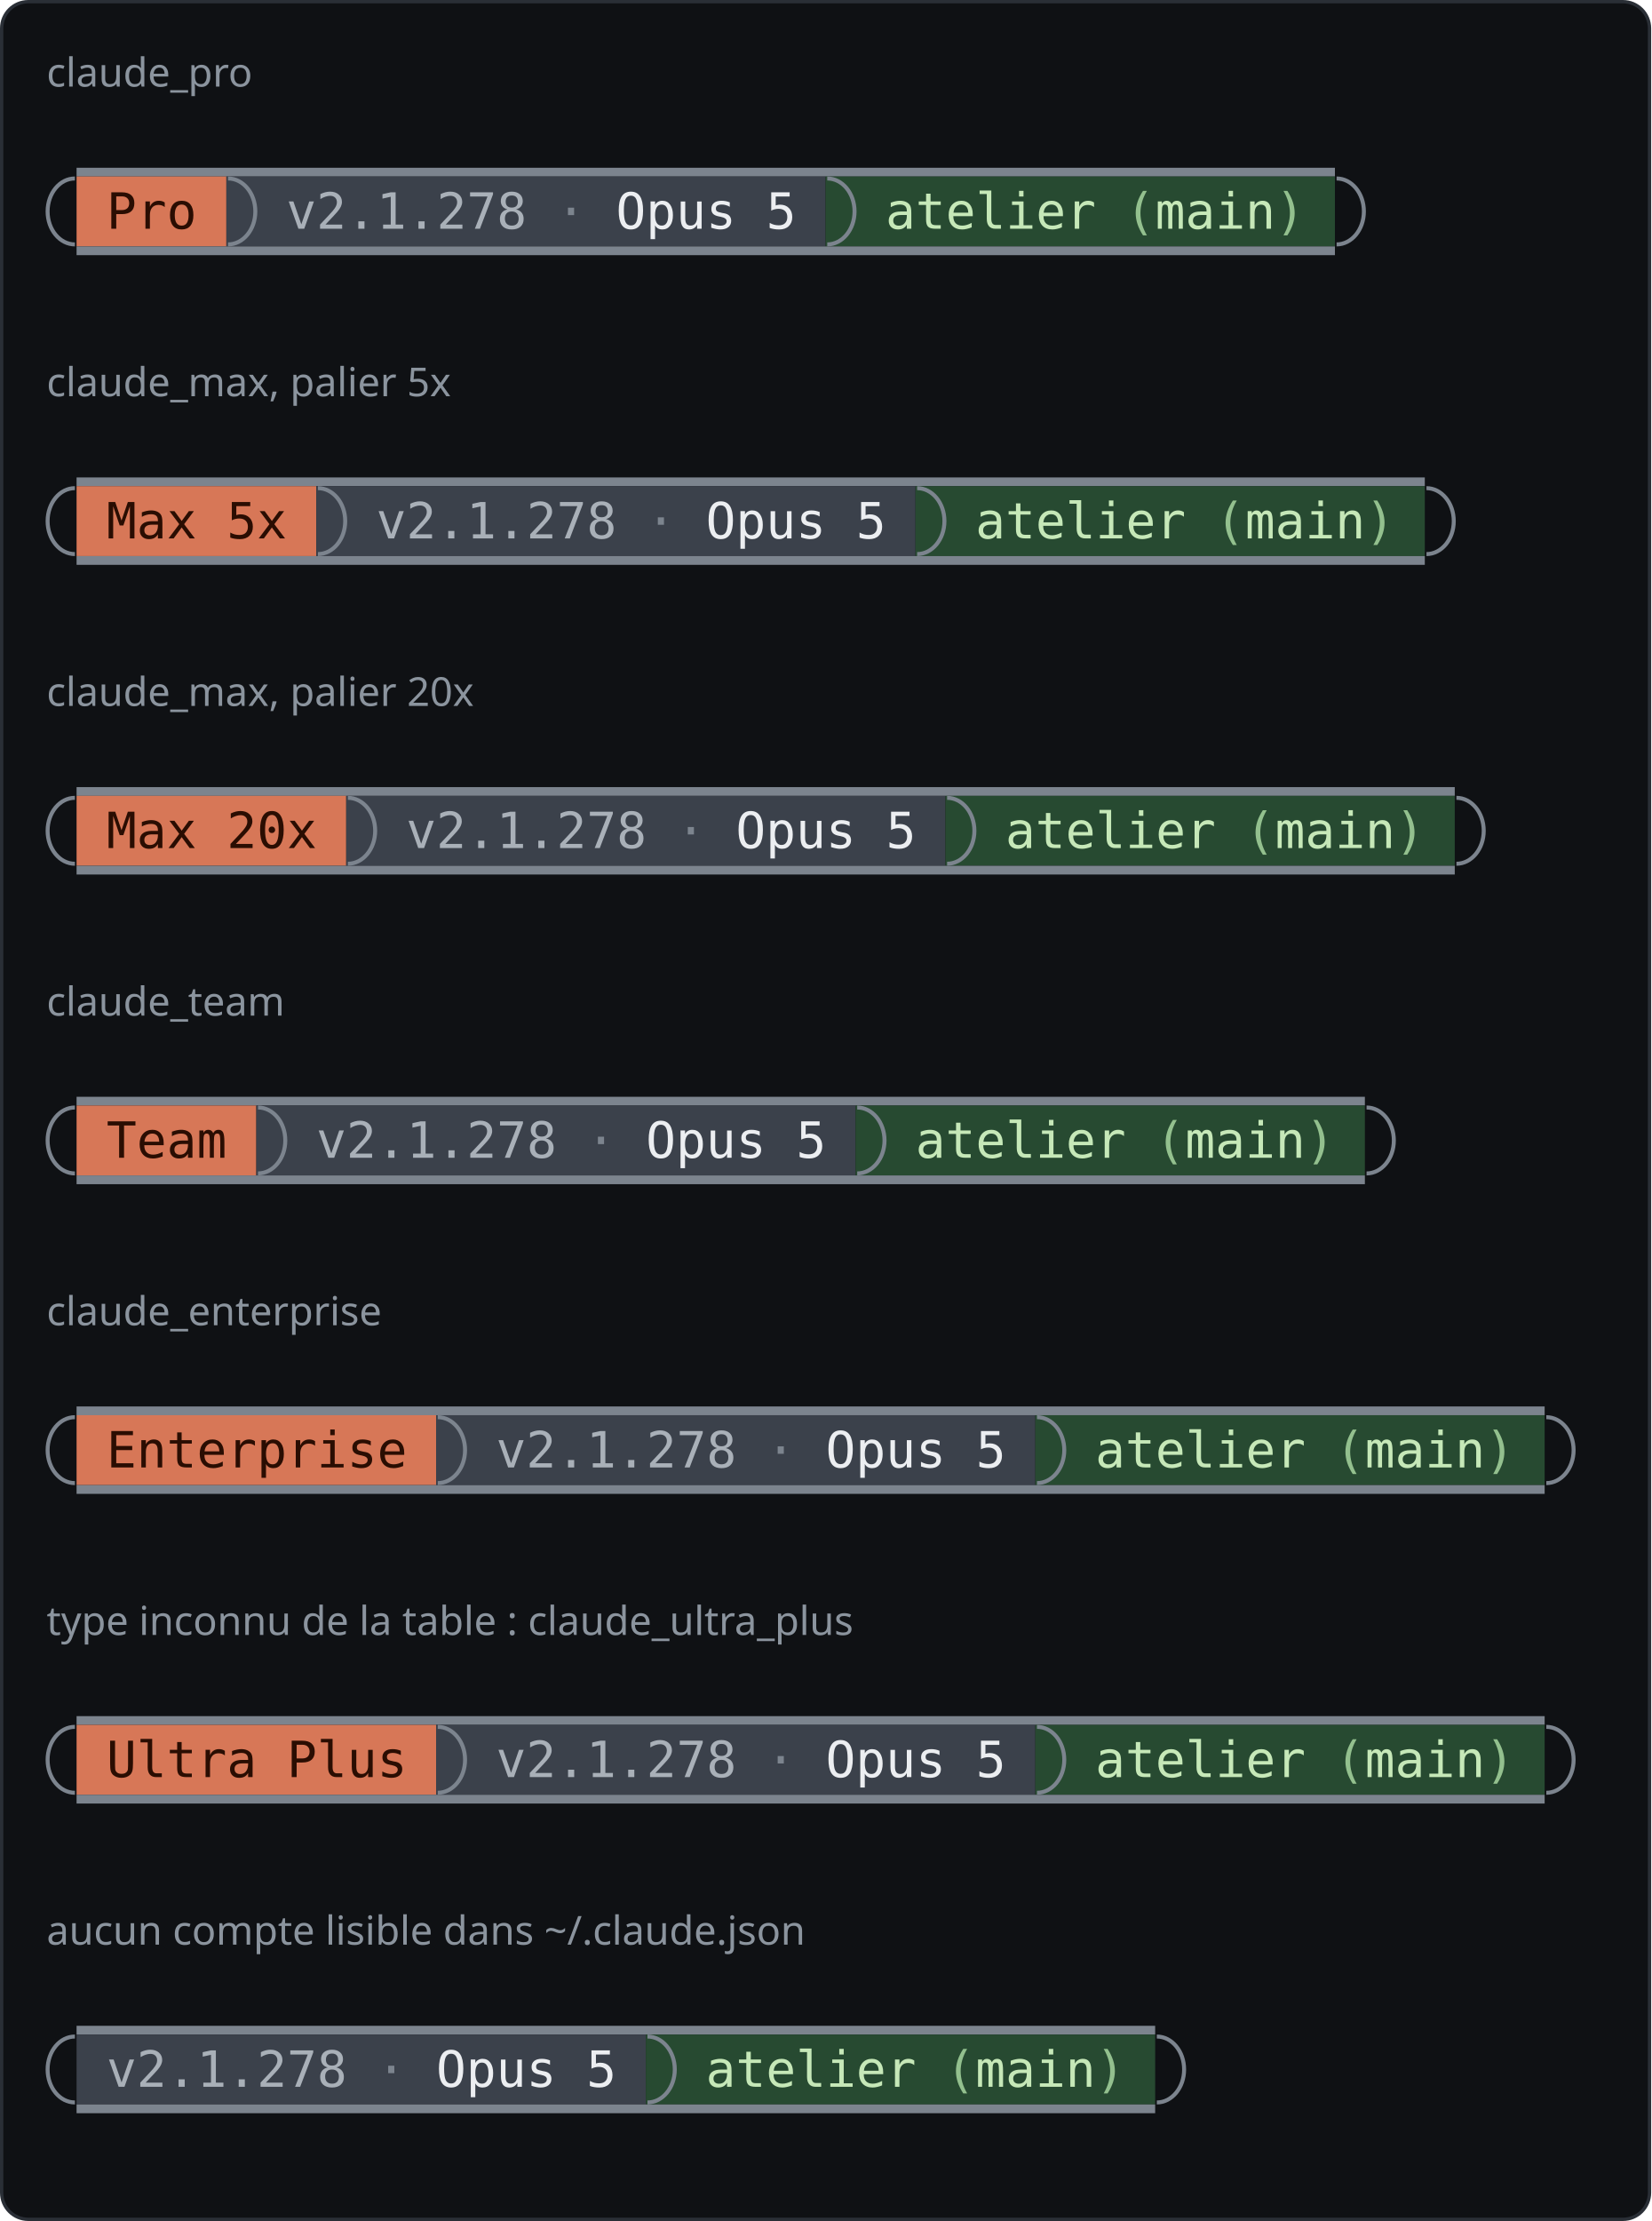
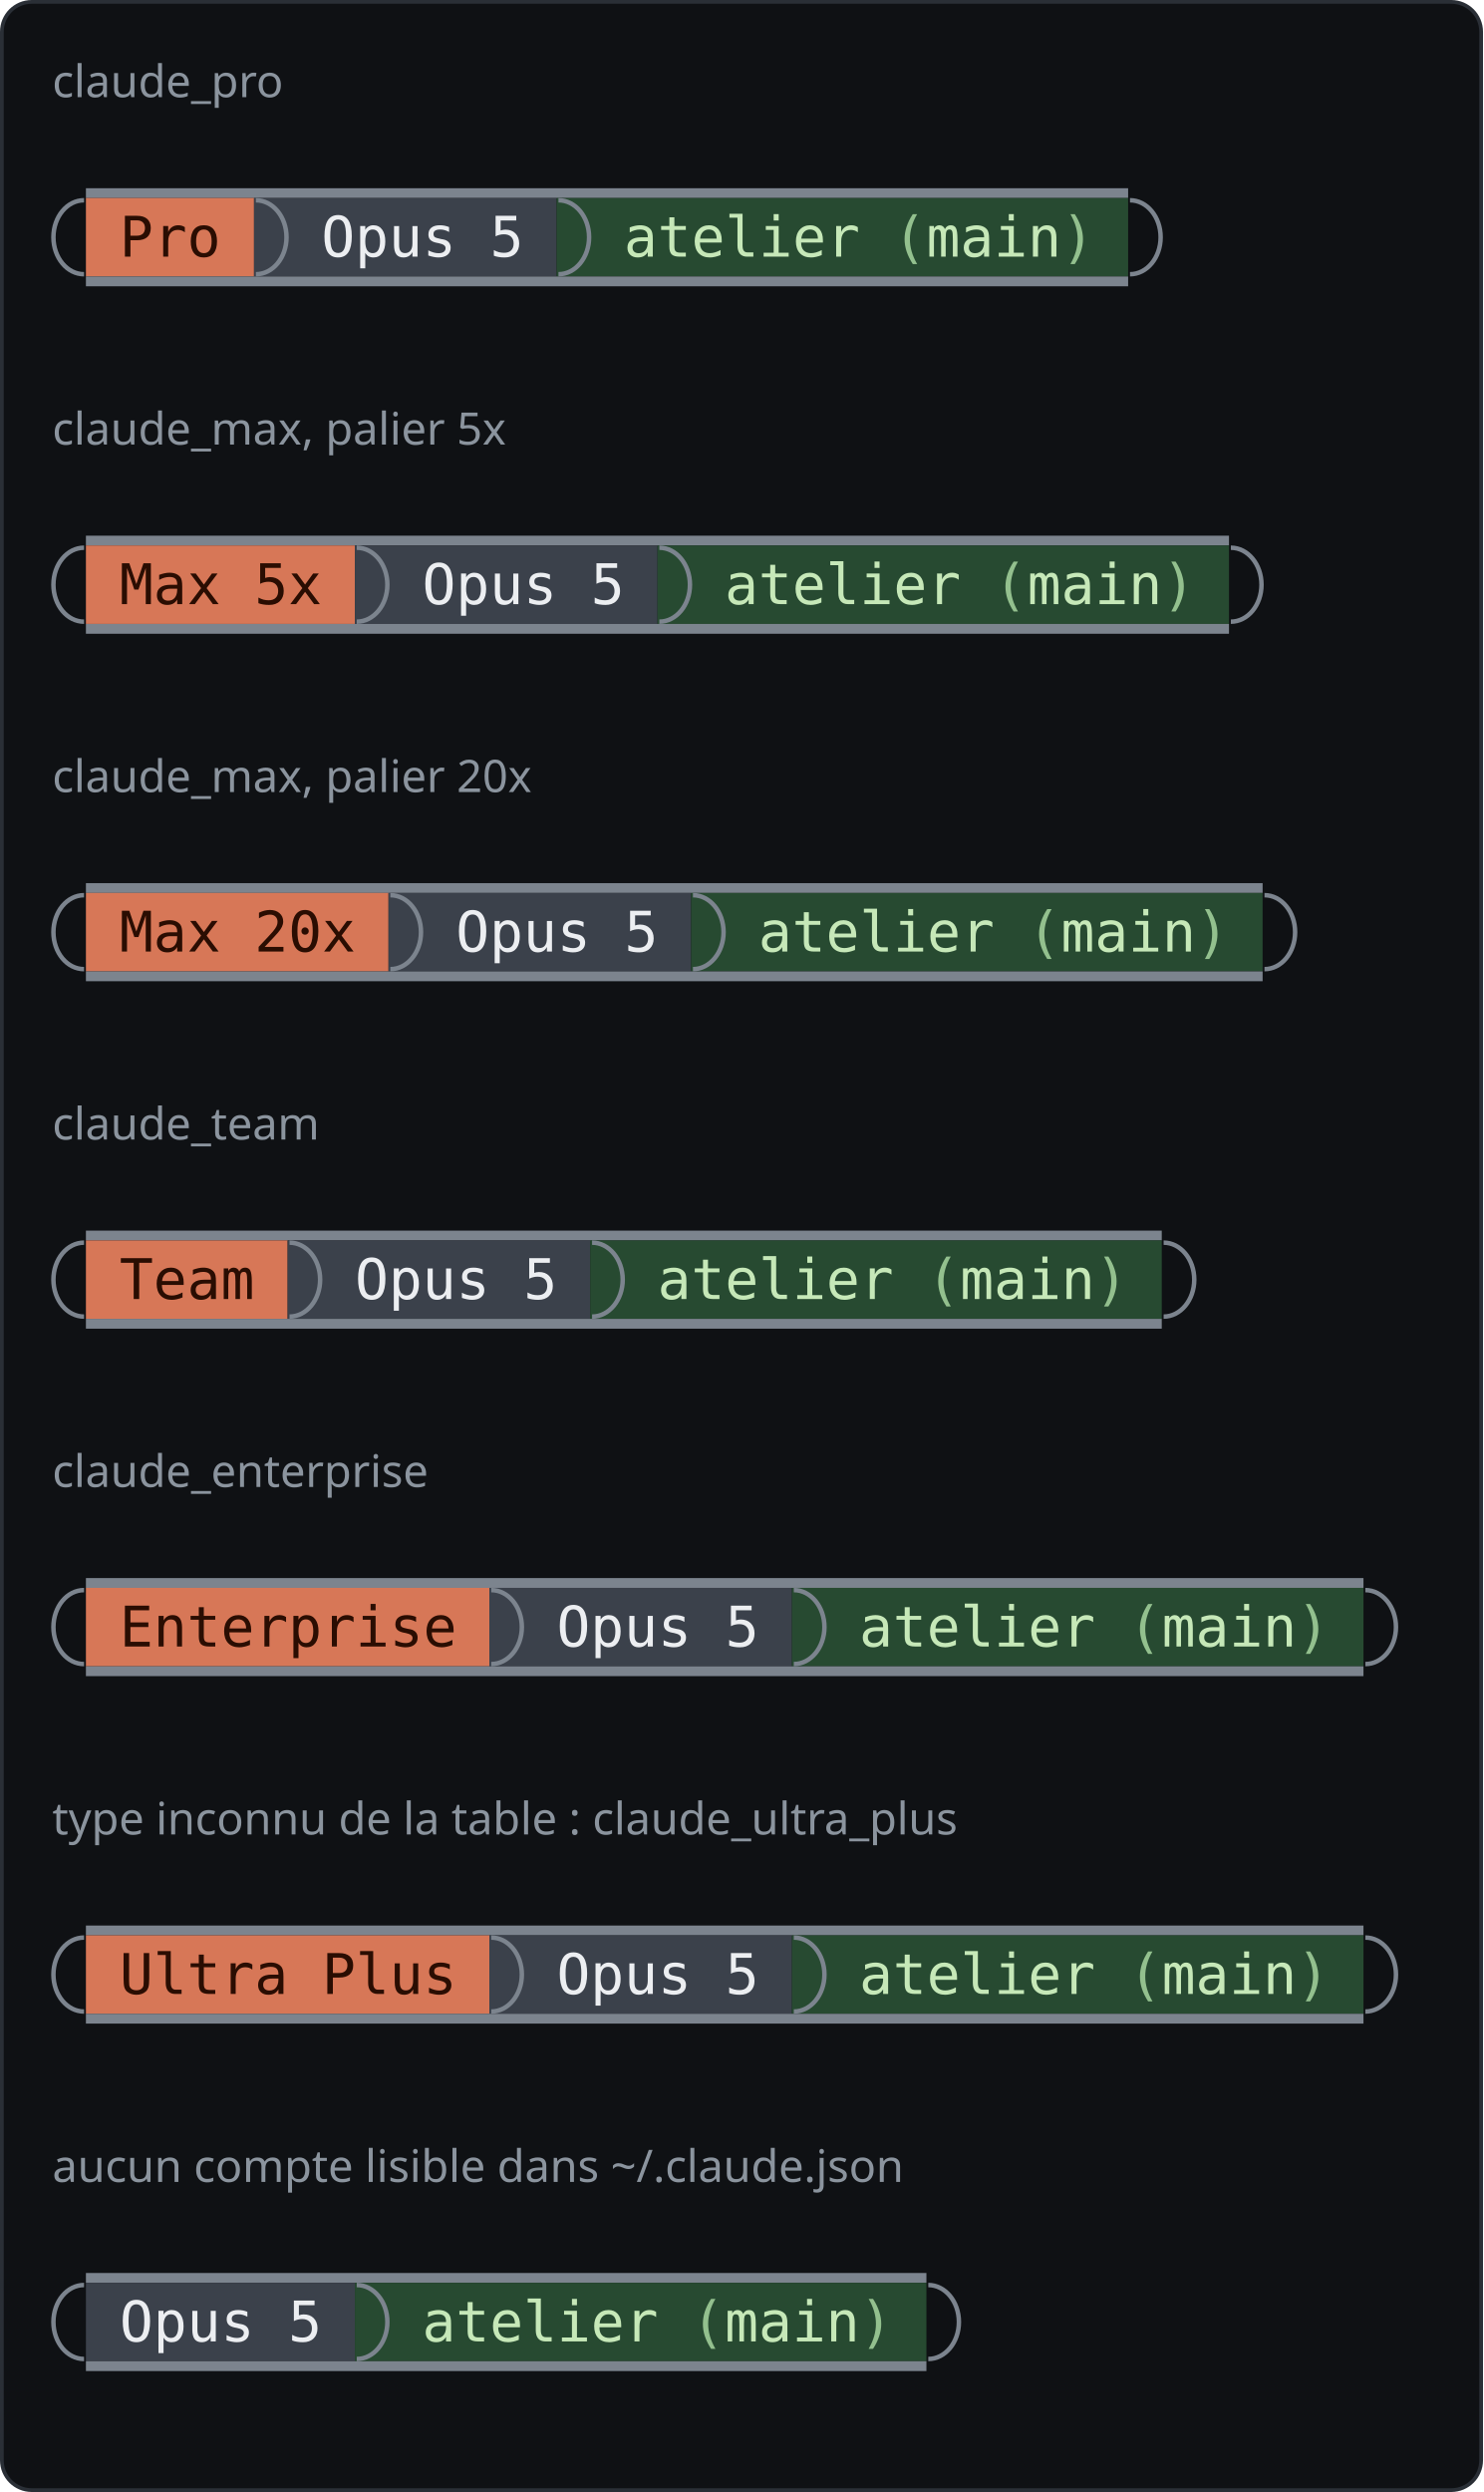
- <svg xmlns="http://www.w3.org/2000/svg" width="496" height="667" viewBox="0 0 496 667" role="img" aria-labelledby="titre">
+ <svg xmlns="http://www.w3.org/2000/svg" width="397" height="667" viewBox="0 0 397 667" role="img" aria-labelledby="titre">
  <style>text{font-family:'Cascadia Mono','Consolas','DejaVu Sans Mono',monospace;font-size:15px;dominant-baseline:central;white-space:pre}.l{font-family:'Segoe UI',system-ui,sans-serif;font-size:12px;fill:#8b949e;dominant-baseline:auto}</style>
-   <rect x="0.5" y="0.5" width="495" height="666" rx="8" fill="#0f1114" stroke="#2a2f36" />
+   <rect x="0.5" y="0.5" width="396" height="666" rx="8" fill="#0f1114" stroke="#2a2f36" />
  <text class="l" x="14" y="26">claude_pro</text>
-   <rect x="23" y="50.38" width="378" height="2.63" fill="rgb(124,132,142)" />
+   <rect x="23" y="50.38" width="279" height="2.63" fill="rgb(124,132,142)" />
  <rect x="23" y="53" width="45" height="21" fill="rgb(215,119,87)" />
-   <rect x="68" y="53" width="180" height="21" fill="rgb(59,65,75)" />
-   <rect x="248" y="53" width="153" height="21" fill="rgb(39,74,49)" />
+   <rect x="68" y="53" width="81" height="21" fill="rgb(59,65,75)" />
+   <rect x="149" y="53" width="153" height="21" fill="rgb(39,74,49)" />
  <path d="M 22.5,53.6 A 8.2,9.9 0 0 0 22.5,73.4" fill="none" stroke="rgb(124,132,142)" stroke-width="1.2" />
  <path d="M 68.5,53.6 A 8.2,9.9 0 0 1 68.5,73.4" fill="none" stroke="rgb(124,132,142)" stroke-width="1.2" />
-   <path d="M 248.5,53.6 A 8.2,9.9 0 0 1 248.5,73.4" fill="none" stroke="rgb(124,132,142)" stroke-width="1.2" />
-   <path d="M 401.5,53.6 A 8.2,9.9 0 0 1 401.5,73.4" fill="none" stroke="rgb(124,132,142)" stroke-width="1.2" />
+   <path d="M 149.5,53.6 A 8.2,9.9 0 0 1 149.5,73.4" fill="none" stroke="rgb(124,132,142)" stroke-width="1.2" />
+   <path d="M 302.5,53.6 A 8.2,9.9 0 0 1 302.5,73.4" fill="none" stroke="rgb(124,132,142)" stroke-width="1.2" />
  <text x="32" y="63.5" textLength="36" lengthAdjust="spacingAndGlyphs" fill="rgb(42,13,2)" xml:space="preserve">Pro </text>
-   <text x="86" y="63.5" textLength="72" lengthAdjust="spacingAndGlyphs" fill="rgb(169,176,184)" xml:space="preserve">v2.1.278</text>
-   <text x="158" y="63.5" textLength="27" lengthAdjust="spacingAndGlyphs" fill="rgb(124,132,142)" xml:space="preserve"> · </text>
-   <text x="185" y="63.5" textLength="63" lengthAdjust="spacingAndGlyphs" fill="rgb(236,238,241)" xml:space="preserve">Opus 5 </text>
-   <text x="266" y="63.5" textLength="63" lengthAdjust="spacingAndGlyphs" fill="rgb(198,232,184)" xml:space="preserve">atelier</text>
-   <text x="329" y="63.5" textLength="18" lengthAdjust="spacingAndGlyphs" fill="rgb(147,192,142)" xml:space="preserve"> (</text>
-   <text x="347" y="63.5" textLength="36" lengthAdjust="spacingAndGlyphs" fill="rgb(198,232,184)" xml:space="preserve">main</text>
-   <text x="383" y="63.5" textLength="18" lengthAdjust="spacingAndGlyphs" fill="rgb(147,192,142)" xml:space="preserve">) </text>
-   <rect x="23" y="74" width="378" height="2.63" fill="rgb(124,132,142)" />
+   <text x="86" y="63.5" textLength="63" lengthAdjust="spacingAndGlyphs" fill="rgb(236,238,241)" xml:space="preserve">Opus 5 </text>
+   <text x="167" y="63.5" textLength="63" lengthAdjust="spacingAndGlyphs" fill="rgb(198,232,184)" xml:space="preserve">atelier</text>
+   <text x="230" y="63.5" textLength="18" lengthAdjust="spacingAndGlyphs" fill="rgb(147,192,142)" xml:space="preserve"> (</text>
+   <text x="248" y="63.5" textLength="36" lengthAdjust="spacingAndGlyphs" fill="rgb(198,232,184)" xml:space="preserve">main</text>
+   <text x="284" y="63.5" textLength="18" lengthAdjust="spacingAndGlyphs" fill="rgb(147,192,142)" xml:space="preserve">) </text>
+   <rect x="23" y="74" width="279" height="2.63" fill="rgb(124,132,142)" />
  <text class="l" x="14" y="119">claude_max, palier 5x</text>
-   <rect x="23" y="143.38" width="405" height="2.63" fill="rgb(124,132,142)" />
+   <rect x="23" y="143.38" width="306" height="2.63" fill="rgb(124,132,142)" />
  <rect x="23" y="146" width="72" height="21" fill="rgb(215,119,87)" />
-   <rect x="95" y="146" width="180" height="21" fill="rgb(59,65,75)" />
-   <rect x="275" y="146" width="153" height="21" fill="rgb(39,74,49)" />
+   <rect x="95" y="146" width="81" height="21" fill="rgb(59,65,75)" />
+   <rect x="176" y="146" width="153" height="21" fill="rgb(39,74,49)" />
  <path d="M 22.5,146.6 A 8.2,9.9 0 0 0 22.5,166.4" fill="none" stroke="rgb(124,132,142)" stroke-width="1.2" />
  <path d="M 95.5,146.6 A 8.2,9.9 0 0 1 95.5,166.4" fill="none" stroke="rgb(124,132,142)" stroke-width="1.2" />
-   <path d="M 275.5,146.6 A 8.2,9.9 0 0 1 275.5,166.4" fill="none" stroke="rgb(124,132,142)" stroke-width="1.2" />
-   <path d="M 428.5,146.6 A 8.2,9.9 0 0 1 428.5,166.4" fill="none" stroke="rgb(124,132,142)" stroke-width="1.2" />
+   <path d="M 176.5,146.6 A 8.2,9.9 0 0 1 176.5,166.4" fill="none" stroke="rgb(124,132,142)" stroke-width="1.2" />
+   <path d="M 329.5,146.6 A 8.2,9.9 0 0 1 329.5,166.4" fill="none" stroke="rgb(124,132,142)" stroke-width="1.2" />
  <text x="32" y="156.5" textLength="63" lengthAdjust="spacingAndGlyphs" fill="rgb(42,13,2)" xml:space="preserve">Max 5x </text>
-   <text x="113" y="156.5" textLength="72" lengthAdjust="spacingAndGlyphs" fill="rgb(169,176,184)" xml:space="preserve">v2.1.278</text>
-   <text x="185" y="156.5" textLength="27" lengthAdjust="spacingAndGlyphs" fill="rgb(124,132,142)" xml:space="preserve"> · </text>
-   <text x="212" y="156.5" textLength="63" lengthAdjust="spacingAndGlyphs" fill="rgb(236,238,241)" xml:space="preserve">Opus 5 </text>
-   <text x="293" y="156.5" textLength="63" lengthAdjust="spacingAndGlyphs" fill="rgb(198,232,184)" xml:space="preserve">atelier</text>
-   <text x="356" y="156.5" textLength="18" lengthAdjust="spacingAndGlyphs" fill="rgb(147,192,142)" xml:space="preserve"> (</text>
-   <text x="374" y="156.5" textLength="36" lengthAdjust="spacingAndGlyphs" fill="rgb(198,232,184)" xml:space="preserve">main</text>
-   <text x="410" y="156.5" textLength="18" lengthAdjust="spacingAndGlyphs" fill="rgb(147,192,142)" xml:space="preserve">) </text>
-   <rect x="23" y="167" width="405" height="2.63" fill="rgb(124,132,142)" />
+   <text x="113" y="156.5" textLength="63" lengthAdjust="spacingAndGlyphs" fill="rgb(236,238,241)" xml:space="preserve">Opus 5 </text>
+   <text x="194" y="156.5" textLength="63" lengthAdjust="spacingAndGlyphs" fill="rgb(198,232,184)" xml:space="preserve">atelier</text>
+   <text x="257" y="156.5" textLength="18" lengthAdjust="spacingAndGlyphs" fill="rgb(147,192,142)" xml:space="preserve"> (</text>
+   <text x="275" y="156.5" textLength="36" lengthAdjust="spacingAndGlyphs" fill="rgb(198,232,184)" xml:space="preserve">main</text>
+   <text x="311" y="156.5" textLength="18" lengthAdjust="spacingAndGlyphs" fill="rgb(147,192,142)" xml:space="preserve">) </text>
+   <rect x="23" y="167" width="306" height="2.63" fill="rgb(124,132,142)" />
  <text class="l" x="14" y="212">claude_max, palier 20x</text>
-   <rect x="23" y="236.38" width="414" height="2.63" fill="rgb(124,132,142)" />
+   <rect x="23" y="236.38" width="315" height="2.63" fill="rgb(124,132,142)" />
  <rect x="23" y="239" width="81" height="21" fill="rgb(215,119,87)" />
-   <rect x="104" y="239" width="180" height="21" fill="rgb(59,65,75)" />
-   <rect x="284" y="239" width="153" height="21" fill="rgb(39,74,49)" />
+   <rect x="104" y="239" width="81" height="21" fill="rgb(59,65,75)" />
+   <rect x="185" y="239" width="153" height="21" fill="rgb(39,74,49)" />
  <path d="M 22.5,239.6 A 8.2,9.9 0 0 0 22.5,259.4" fill="none" stroke="rgb(124,132,142)" stroke-width="1.2" />
  <path d="M 104.5,239.6 A 8.2,9.9 0 0 1 104.5,259.4" fill="none" stroke="rgb(124,132,142)" stroke-width="1.2" />
-   <path d="M 284.5,239.6 A 8.2,9.9 0 0 1 284.5,259.4" fill="none" stroke="rgb(124,132,142)" stroke-width="1.2" />
-   <path d="M 437.5,239.6 A 8.2,9.9 0 0 1 437.5,259.4" fill="none" stroke="rgb(124,132,142)" stroke-width="1.2" />
+   <path d="M 185.5,239.6 A 8.2,9.9 0 0 1 185.5,259.4" fill="none" stroke="rgb(124,132,142)" stroke-width="1.2" />
+   <path d="M 338.5,239.6 A 8.2,9.9 0 0 1 338.5,259.4" fill="none" stroke="rgb(124,132,142)" stroke-width="1.2" />
  <text x="32" y="249.5" textLength="72" lengthAdjust="spacingAndGlyphs" fill="rgb(42,13,2)" xml:space="preserve">Max 20x </text>
-   <text x="122" y="249.5" textLength="72" lengthAdjust="spacingAndGlyphs" fill="rgb(169,176,184)" xml:space="preserve">v2.1.278</text>
-   <text x="194" y="249.5" textLength="27" lengthAdjust="spacingAndGlyphs" fill="rgb(124,132,142)" xml:space="preserve"> · </text>
-   <text x="221" y="249.5" textLength="63" lengthAdjust="spacingAndGlyphs" fill="rgb(236,238,241)" xml:space="preserve">Opus 5 </text>
-   <text x="302" y="249.5" textLength="63" lengthAdjust="spacingAndGlyphs" fill="rgb(198,232,184)" xml:space="preserve">atelier</text>
-   <text x="365" y="249.5" textLength="18" lengthAdjust="spacingAndGlyphs" fill="rgb(147,192,142)" xml:space="preserve"> (</text>
-   <text x="383" y="249.5" textLength="36" lengthAdjust="spacingAndGlyphs" fill="rgb(198,232,184)" xml:space="preserve">main</text>
-   <text x="419" y="249.5" textLength="18" lengthAdjust="spacingAndGlyphs" fill="rgb(147,192,142)" xml:space="preserve">) </text>
-   <rect x="23" y="260" width="414" height="2.63" fill="rgb(124,132,142)" />
+   <text x="122" y="249.5" textLength="63" lengthAdjust="spacingAndGlyphs" fill="rgb(236,238,241)" xml:space="preserve">Opus 5 </text>
+   <text x="203" y="249.5" textLength="63" lengthAdjust="spacingAndGlyphs" fill="rgb(198,232,184)" xml:space="preserve">atelier</text>
+   <text x="266" y="249.5" textLength="18" lengthAdjust="spacingAndGlyphs" fill="rgb(147,192,142)" xml:space="preserve"> (</text>
+   <text x="284" y="249.5" textLength="36" lengthAdjust="spacingAndGlyphs" fill="rgb(198,232,184)" xml:space="preserve">main</text>
+   <text x="320" y="249.5" textLength="18" lengthAdjust="spacingAndGlyphs" fill="rgb(147,192,142)" xml:space="preserve">) </text>
+   <rect x="23" y="260" width="315" height="2.63" fill="rgb(124,132,142)" />
  <text class="l" x="14" y="305">claude_team</text>
-   <rect x="23" y="329.38" width="387" height="2.63" fill="rgb(124,132,142)" />
+   <rect x="23" y="329.38" width="288" height="2.63" fill="rgb(124,132,142)" />
  <rect x="23" y="332" width="54" height="21" fill="rgb(215,119,87)" />
-   <rect x="77" y="332" width="180" height="21" fill="rgb(59,65,75)" />
-   <rect x="257" y="332" width="153" height="21" fill="rgb(39,74,49)" />
+   <rect x="77" y="332" width="81" height="21" fill="rgb(59,65,75)" />
+   <rect x="158" y="332" width="153" height="21" fill="rgb(39,74,49)" />
  <path d="M 22.5,332.6 A 8.2,9.9 0 0 0 22.5,352.4" fill="none" stroke="rgb(124,132,142)" stroke-width="1.2" />
  <path d="M 77.5,332.6 A 8.2,9.9 0 0 1 77.5,352.4" fill="none" stroke="rgb(124,132,142)" stroke-width="1.2" />
-   <path d="M 257.5,332.6 A 8.2,9.9 0 0 1 257.5,352.4" fill="none" stroke="rgb(124,132,142)" stroke-width="1.2" />
-   <path d="M 410.5,332.6 A 8.2,9.9 0 0 1 410.5,352.4" fill="none" stroke="rgb(124,132,142)" stroke-width="1.2" />
+   <path d="M 158.5,332.6 A 8.2,9.9 0 0 1 158.5,352.4" fill="none" stroke="rgb(124,132,142)" stroke-width="1.2" />
+   <path d="M 311.5,332.6 A 8.2,9.9 0 0 1 311.5,352.4" fill="none" stroke="rgb(124,132,142)" stroke-width="1.2" />
  <text x="32" y="342.5" textLength="45" lengthAdjust="spacingAndGlyphs" fill="rgb(42,13,2)" xml:space="preserve">Team </text>
-   <text x="95" y="342.5" textLength="72" lengthAdjust="spacingAndGlyphs" fill="rgb(169,176,184)" xml:space="preserve">v2.1.278</text>
-   <text x="167" y="342.5" textLength="27" lengthAdjust="spacingAndGlyphs" fill="rgb(124,132,142)" xml:space="preserve"> · </text>
-   <text x="194" y="342.5" textLength="63" lengthAdjust="spacingAndGlyphs" fill="rgb(236,238,241)" xml:space="preserve">Opus 5 </text>
-   <text x="275" y="342.5" textLength="63" lengthAdjust="spacingAndGlyphs" fill="rgb(198,232,184)" xml:space="preserve">atelier</text>
-   <text x="338" y="342.5" textLength="18" lengthAdjust="spacingAndGlyphs" fill="rgb(147,192,142)" xml:space="preserve"> (</text>
-   <text x="356" y="342.5" textLength="36" lengthAdjust="spacingAndGlyphs" fill="rgb(198,232,184)" xml:space="preserve">main</text>
-   <text x="392" y="342.5" textLength="18" lengthAdjust="spacingAndGlyphs" fill="rgb(147,192,142)" xml:space="preserve">) </text>
-   <rect x="23" y="353" width="387" height="2.63" fill="rgb(124,132,142)" />
+   <text x="95" y="342.5" textLength="63" lengthAdjust="spacingAndGlyphs" fill="rgb(236,238,241)" xml:space="preserve">Opus 5 </text>
+   <text x="176" y="342.5" textLength="63" lengthAdjust="spacingAndGlyphs" fill="rgb(198,232,184)" xml:space="preserve">atelier</text>
+   <text x="239" y="342.5" textLength="18" lengthAdjust="spacingAndGlyphs" fill="rgb(147,192,142)" xml:space="preserve"> (</text>
+   <text x="257" y="342.5" textLength="36" lengthAdjust="spacingAndGlyphs" fill="rgb(198,232,184)" xml:space="preserve">main</text>
+   <text x="293" y="342.5" textLength="18" lengthAdjust="spacingAndGlyphs" fill="rgb(147,192,142)" xml:space="preserve">) </text>
+   <rect x="23" y="353" width="288" height="2.63" fill="rgb(124,132,142)" />
  <text class="l" x="14" y="398">claude_enterprise</text>
-   <rect x="23" y="422.38" width="441" height="2.63" fill="rgb(124,132,142)" />
+   <rect x="23" y="422.38" width="342" height="2.63" fill="rgb(124,132,142)" />
  <rect x="23" y="425" width="108" height="21" fill="rgb(215,119,87)" />
-   <rect x="131" y="425" width="180" height="21" fill="rgb(59,65,75)" />
-   <rect x="311" y="425" width="153" height="21" fill="rgb(39,74,49)" />
+   <rect x="131" y="425" width="81" height="21" fill="rgb(59,65,75)" />
+   <rect x="212" y="425" width="153" height="21" fill="rgb(39,74,49)" />
  <path d="M 22.5,425.6 A 8.2,9.9 0 0 0 22.5,445.4" fill="none" stroke="rgb(124,132,142)" stroke-width="1.2" />
  <path d="M 131.5,425.6 A 8.2,9.9 0 0 1 131.5,445.4" fill="none" stroke="rgb(124,132,142)" stroke-width="1.2" />
-   <path d="M 311.5,425.6 A 8.2,9.9 0 0 1 311.5,445.4" fill="none" stroke="rgb(124,132,142)" stroke-width="1.2" />
-   <path d="M 464.5,425.6 A 8.2,9.9 0 0 1 464.5,445.4" fill="none" stroke="rgb(124,132,142)" stroke-width="1.2" />
+   <path d="M 212.5,425.6 A 8.2,9.9 0 0 1 212.5,445.4" fill="none" stroke="rgb(124,132,142)" stroke-width="1.2" />
+   <path d="M 365.5,425.6 A 8.2,9.9 0 0 1 365.5,445.4" fill="none" stroke="rgb(124,132,142)" stroke-width="1.2" />
  <text x="32" y="435.5" textLength="99" lengthAdjust="spacingAndGlyphs" fill="rgb(42,13,2)" xml:space="preserve">Enterprise </text>
-   <text x="149" y="435.5" textLength="72" lengthAdjust="spacingAndGlyphs" fill="rgb(169,176,184)" xml:space="preserve">v2.1.278</text>
-   <text x="221" y="435.5" textLength="27" lengthAdjust="spacingAndGlyphs" fill="rgb(124,132,142)" xml:space="preserve"> · </text>
-   <text x="248" y="435.5" textLength="63" lengthAdjust="spacingAndGlyphs" fill="rgb(236,238,241)" xml:space="preserve">Opus 5 </text>
-   <text x="329" y="435.5" textLength="63" lengthAdjust="spacingAndGlyphs" fill="rgb(198,232,184)" xml:space="preserve">atelier</text>
-   <text x="392" y="435.5" textLength="18" lengthAdjust="spacingAndGlyphs" fill="rgb(147,192,142)" xml:space="preserve"> (</text>
-   <text x="410" y="435.5" textLength="36" lengthAdjust="spacingAndGlyphs" fill="rgb(198,232,184)" xml:space="preserve">main</text>
-   <text x="446" y="435.5" textLength="18" lengthAdjust="spacingAndGlyphs" fill="rgb(147,192,142)" xml:space="preserve">) </text>
-   <rect x="23" y="446" width="441" height="2.63" fill="rgb(124,132,142)" />
+   <text x="149" y="435.5" textLength="63" lengthAdjust="spacingAndGlyphs" fill="rgb(236,238,241)" xml:space="preserve">Opus 5 </text>
+   <text x="230" y="435.5" textLength="63" lengthAdjust="spacingAndGlyphs" fill="rgb(198,232,184)" xml:space="preserve">atelier</text>
+   <text x="293" y="435.5" textLength="18" lengthAdjust="spacingAndGlyphs" fill="rgb(147,192,142)" xml:space="preserve"> (</text>
+   <text x="311" y="435.5" textLength="36" lengthAdjust="spacingAndGlyphs" fill="rgb(198,232,184)" xml:space="preserve">main</text>
+   <text x="347" y="435.5" textLength="18" lengthAdjust="spacingAndGlyphs" fill="rgb(147,192,142)" xml:space="preserve">) </text>
+   <rect x="23" y="446" width="342" height="2.63" fill="rgb(124,132,142)" />
  <text class="l" x="14" y="491">type inconnu de la table : claude_ultra_plus</text>
-   <rect x="23" y="515.38" width="441" height="2.63" fill="rgb(124,132,142)" />
+   <rect x="23" y="515.38" width="342" height="2.63" fill="rgb(124,132,142)" />
  <rect x="23" y="518" width="108" height="21" fill="rgb(215,119,87)" />
-   <rect x="131" y="518" width="180" height="21" fill="rgb(59,65,75)" />
-   <rect x="311" y="518" width="153" height="21" fill="rgb(39,74,49)" />
+   <rect x="131" y="518" width="81" height="21" fill="rgb(59,65,75)" />
+   <rect x="212" y="518" width="153" height="21" fill="rgb(39,74,49)" />
  <path d="M 22.5,518.6 A 8.2,9.9 0 0 0 22.5,538.4" fill="none" stroke="rgb(124,132,142)" stroke-width="1.2" />
  <path d="M 131.5,518.6 A 8.2,9.9 0 0 1 131.5,538.4" fill="none" stroke="rgb(124,132,142)" stroke-width="1.2" />
-   <path d="M 311.5,518.6 A 8.2,9.9 0 0 1 311.5,538.4" fill="none" stroke="rgb(124,132,142)" stroke-width="1.2" />
-   <path d="M 464.5,518.6 A 8.2,9.9 0 0 1 464.5,538.4" fill="none" stroke="rgb(124,132,142)" stroke-width="1.2" />
+   <path d="M 212.5,518.6 A 8.2,9.9 0 0 1 212.5,538.4" fill="none" stroke="rgb(124,132,142)" stroke-width="1.2" />
+   <path d="M 365.5,518.6 A 8.2,9.9 0 0 1 365.5,538.4" fill="none" stroke="rgb(124,132,142)" stroke-width="1.2" />
  <text x="32" y="528.5" textLength="99" lengthAdjust="spacingAndGlyphs" fill="rgb(42,13,2)" xml:space="preserve">Ultra Plus </text>
-   <text x="149" y="528.5" textLength="72" lengthAdjust="spacingAndGlyphs" fill="rgb(169,176,184)" xml:space="preserve">v2.1.278</text>
-   <text x="221" y="528.5" textLength="27" lengthAdjust="spacingAndGlyphs" fill="rgb(124,132,142)" xml:space="preserve"> · </text>
-   <text x="248" y="528.5" textLength="63" lengthAdjust="spacingAndGlyphs" fill="rgb(236,238,241)" xml:space="preserve">Opus 5 </text>
-   <text x="329" y="528.5" textLength="63" lengthAdjust="spacingAndGlyphs" fill="rgb(198,232,184)" xml:space="preserve">atelier</text>
-   <text x="392" y="528.5" textLength="18" lengthAdjust="spacingAndGlyphs" fill="rgb(147,192,142)" xml:space="preserve"> (</text>
-   <text x="410" y="528.5" textLength="36" lengthAdjust="spacingAndGlyphs" fill="rgb(198,232,184)" xml:space="preserve">main</text>
-   <text x="446" y="528.5" textLength="18" lengthAdjust="spacingAndGlyphs" fill="rgb(147,192,142)" xml:space="preserve">) </text>
-   <rect x="23" y="539" width="441" height="2.63" fill="rgb(124,132,142)" />
+   <text x="149" y="528.5" textLength="63" lengthAdjust="spacingAndGlyphs" fill="rgb(236,238,241)" xml:space="preserve">Opus 5 </text>
+   <text x="230" y="528.5" textLength="63" lengthAdjust="spacingAndGlyphs" fill="rgb(198,232,184)" xml:space="preserve">atelier</text>
+   <text x="293" y="528.5" textLength="18" lengthAdjust="spacingAndGlyphs" fill="rgb(147,192,142)" xml:space="preserve"> (</text>
+   <text x="311" y="528.5" textLength="36" lengthAdjust="spacingAndGlyphs" fill="rgb(198,232,184)" xml:space="preserve">main</text>
+   <text x="347" y="528.5" textLength="18" lengthAdjust="spacingAndGlyphs" fill="rgb(147,192,142)" xml:space="preserve">) </text>
+   <rect x="23" y="539" width="342" height="2.63" fill="rgb(124,132,142)" />
  <text class="l" x="14" y="584">aucun compte lisible dans ~/.claude.json</text>
-   <rect x="23" y="608.38" width="324" height="2.63" fill="rgb(124,132,142)" />
-   <rect x="23" y="611" width="171" height="21" fill="rgb(59,65,75)" />
-   <rect x="194" y="611" width="153" height="21" fill="rgb(39,74,49)" />
+   <rect x="23" y="608.38" width="225" height="2.63" fill="rgb(124,132,142)" />
+   <rect x="23" y="611" width="72" height="21" fill="rgb(59,65,75)" />
+   <rect x="95" y="611" width="153" height="21" fill="rgb(39,74,49)" />
  <path d="M 22.5,611.6 A 8.2,9.9 0 0 0 22.5,631.4" fill="none" stroke="rgb(124,132,142)" stroke-width="1.2" />
-   <path d="M 194.5,611.6 A 8.2,9.9 0 0 1 194.5,631.4" fill="none" stroke="rgb(124,132,142)" stroke-width="1.2" />
-   <path d="M 347.5,611.6 A 8.2,9.9 0 0 1 347.5,631.4" fill="none" stroke="rgb(124,132,142)" stroke-width="1.2" />
-   <text x="32" y="621.5" textLength="72" lengthAdjust="spacingAndGlyphs" fill="rgb(169,176,184)" xml:space="preserve">v2.1.278</text>
-   <text x="104" y="621.5" textLength="27" lengthAdjust="spacingAndGlyphs" fill="rgb(124,132,142)" xml:space="preserve"> · </text>
-   <text x="131" y="621.5" textLength="63" lengthAdjust="spacingAndGlyphs" fill="rgb(236,238,241)" xml:space="preserve">Opus 5 </text>
-   <text x="212" y="621.5" textLength="63" lengthAdjust="spacingAndGlyphs" fill="rgb(198,232,184)" xml:space="preserve">atelier</text>
-   <text x="275" y="621.5" textLength="18" lengthAdjust="spacingAndGlyphs" fill="rgb(147,192,142)" xml:space="preserve"> (</text>
-   <text x="293" y="621.5" textLength="36" lengthAdjust="spacingAndGlyphs" fill="rgb(198,232,184)" xml:space="preserve">main</text>
-   <text x="329" y="621.5" textLength="18" lengthAdjust="spacingAndGlyphs" fill="rgb(147,192,142)" xml:space="preserve">) </text>
-   <rect x="23" y="632" width="324" height="2.63" fill="rgb(124,132,142)" />
+   <path d="M 95.5,611.6 A 8.2,9.9 0 0 1 95.5,631.4" fill="none" stroke="rgb(124,132,142)" stroke-width="1.2" />
+   <path d="M 248.5,611.6 A 8.2,9.9 0 0 1 248.5,631.4" fill="none" stroke="rgb(124,132,142)" stroke-width="1.2" />
+   <text x="32" y="621.5" textLength="63" lengthAdjust="spacingAndGlyphs" fill="rgb(236,238,241)" xml:space="preserve">Opus 5 </text>
+   <text x="113" y="621.5" textLength="63" lengthAdjust="spacingAndGlyphs" fill="rgb(198,232,184)" xml:space="preserve">atelier</text>
+   <text x="176" y="621.5" textLength="18" lengthAdjust="spacingAndGlyphs" fill="rgb(147,192,142)" xml:space="preserve"> (</text>
+   <text x="194" y="621.5" textLength="36" lengthAdjust="spacingAndGlyphs" fill="rgb(198,232,184)" xml:space="preserve">main</text>
+   <text x="230" y="621.5" textLength="18" lengthAdjust="spacingAndGlyphs" fill="rgb(147,192,142)" xml:space="preserve">) </text>
+   <rect x="23" y="632" width="225" height="2.63" fill="rgb(124,132,142)" />
</svg>
